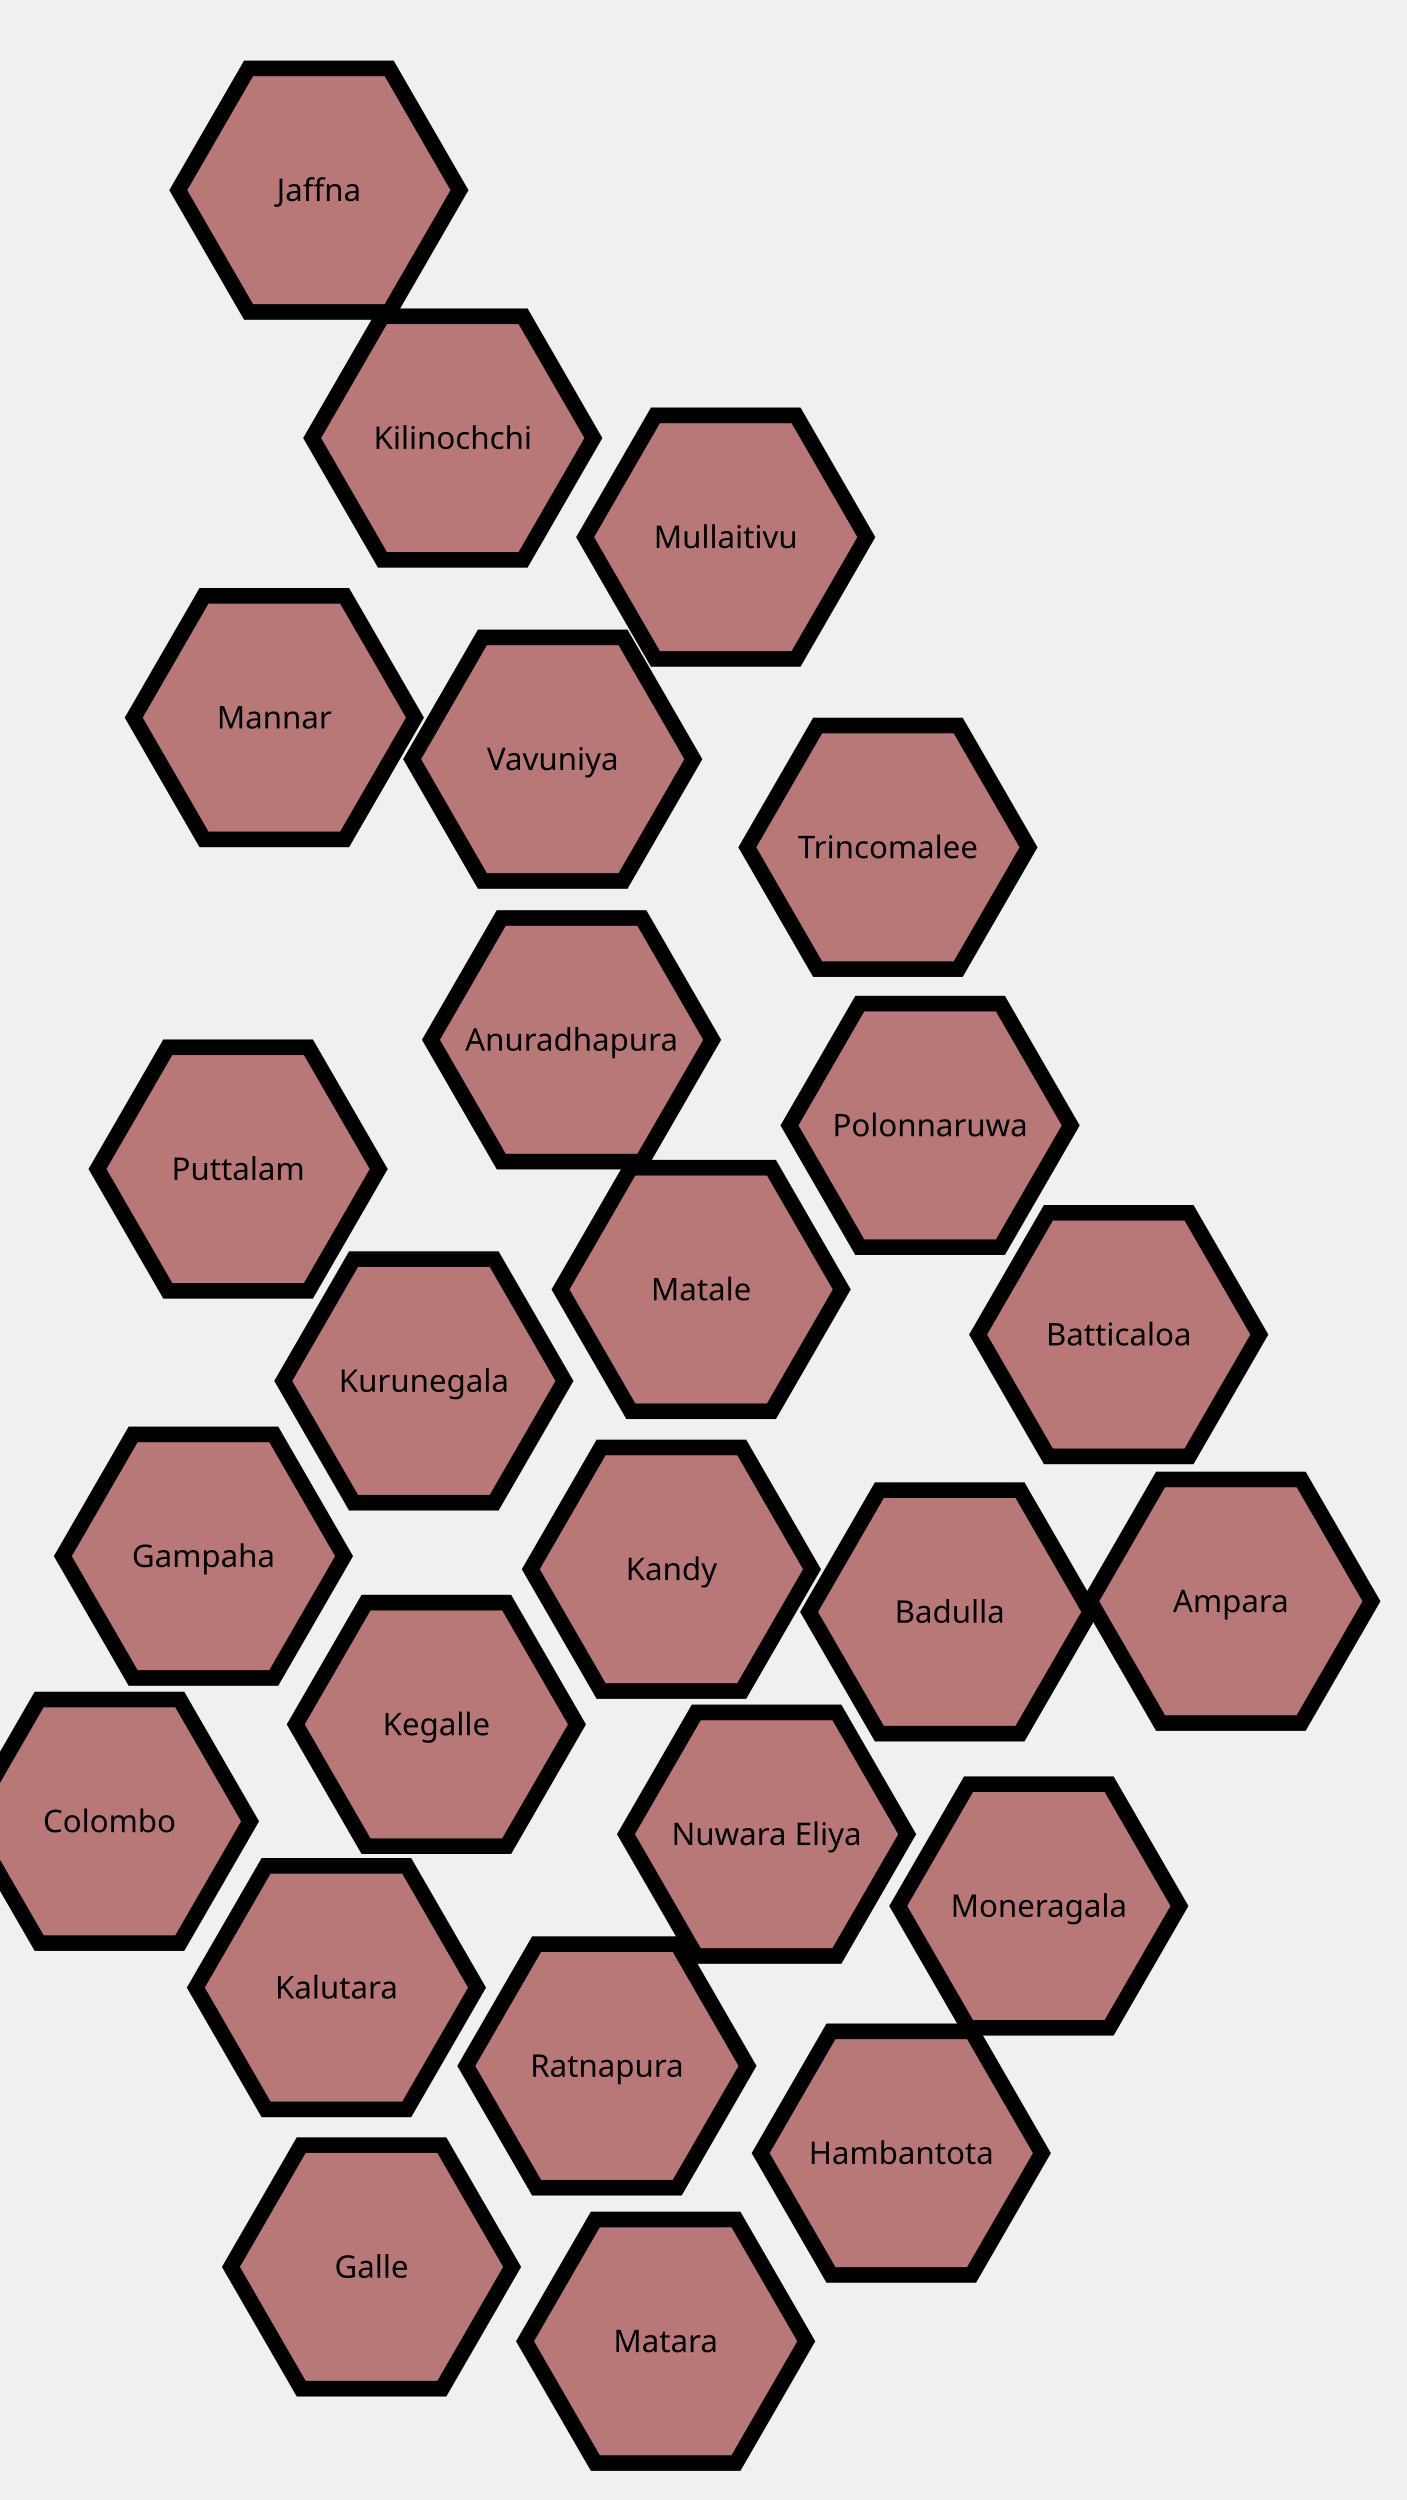
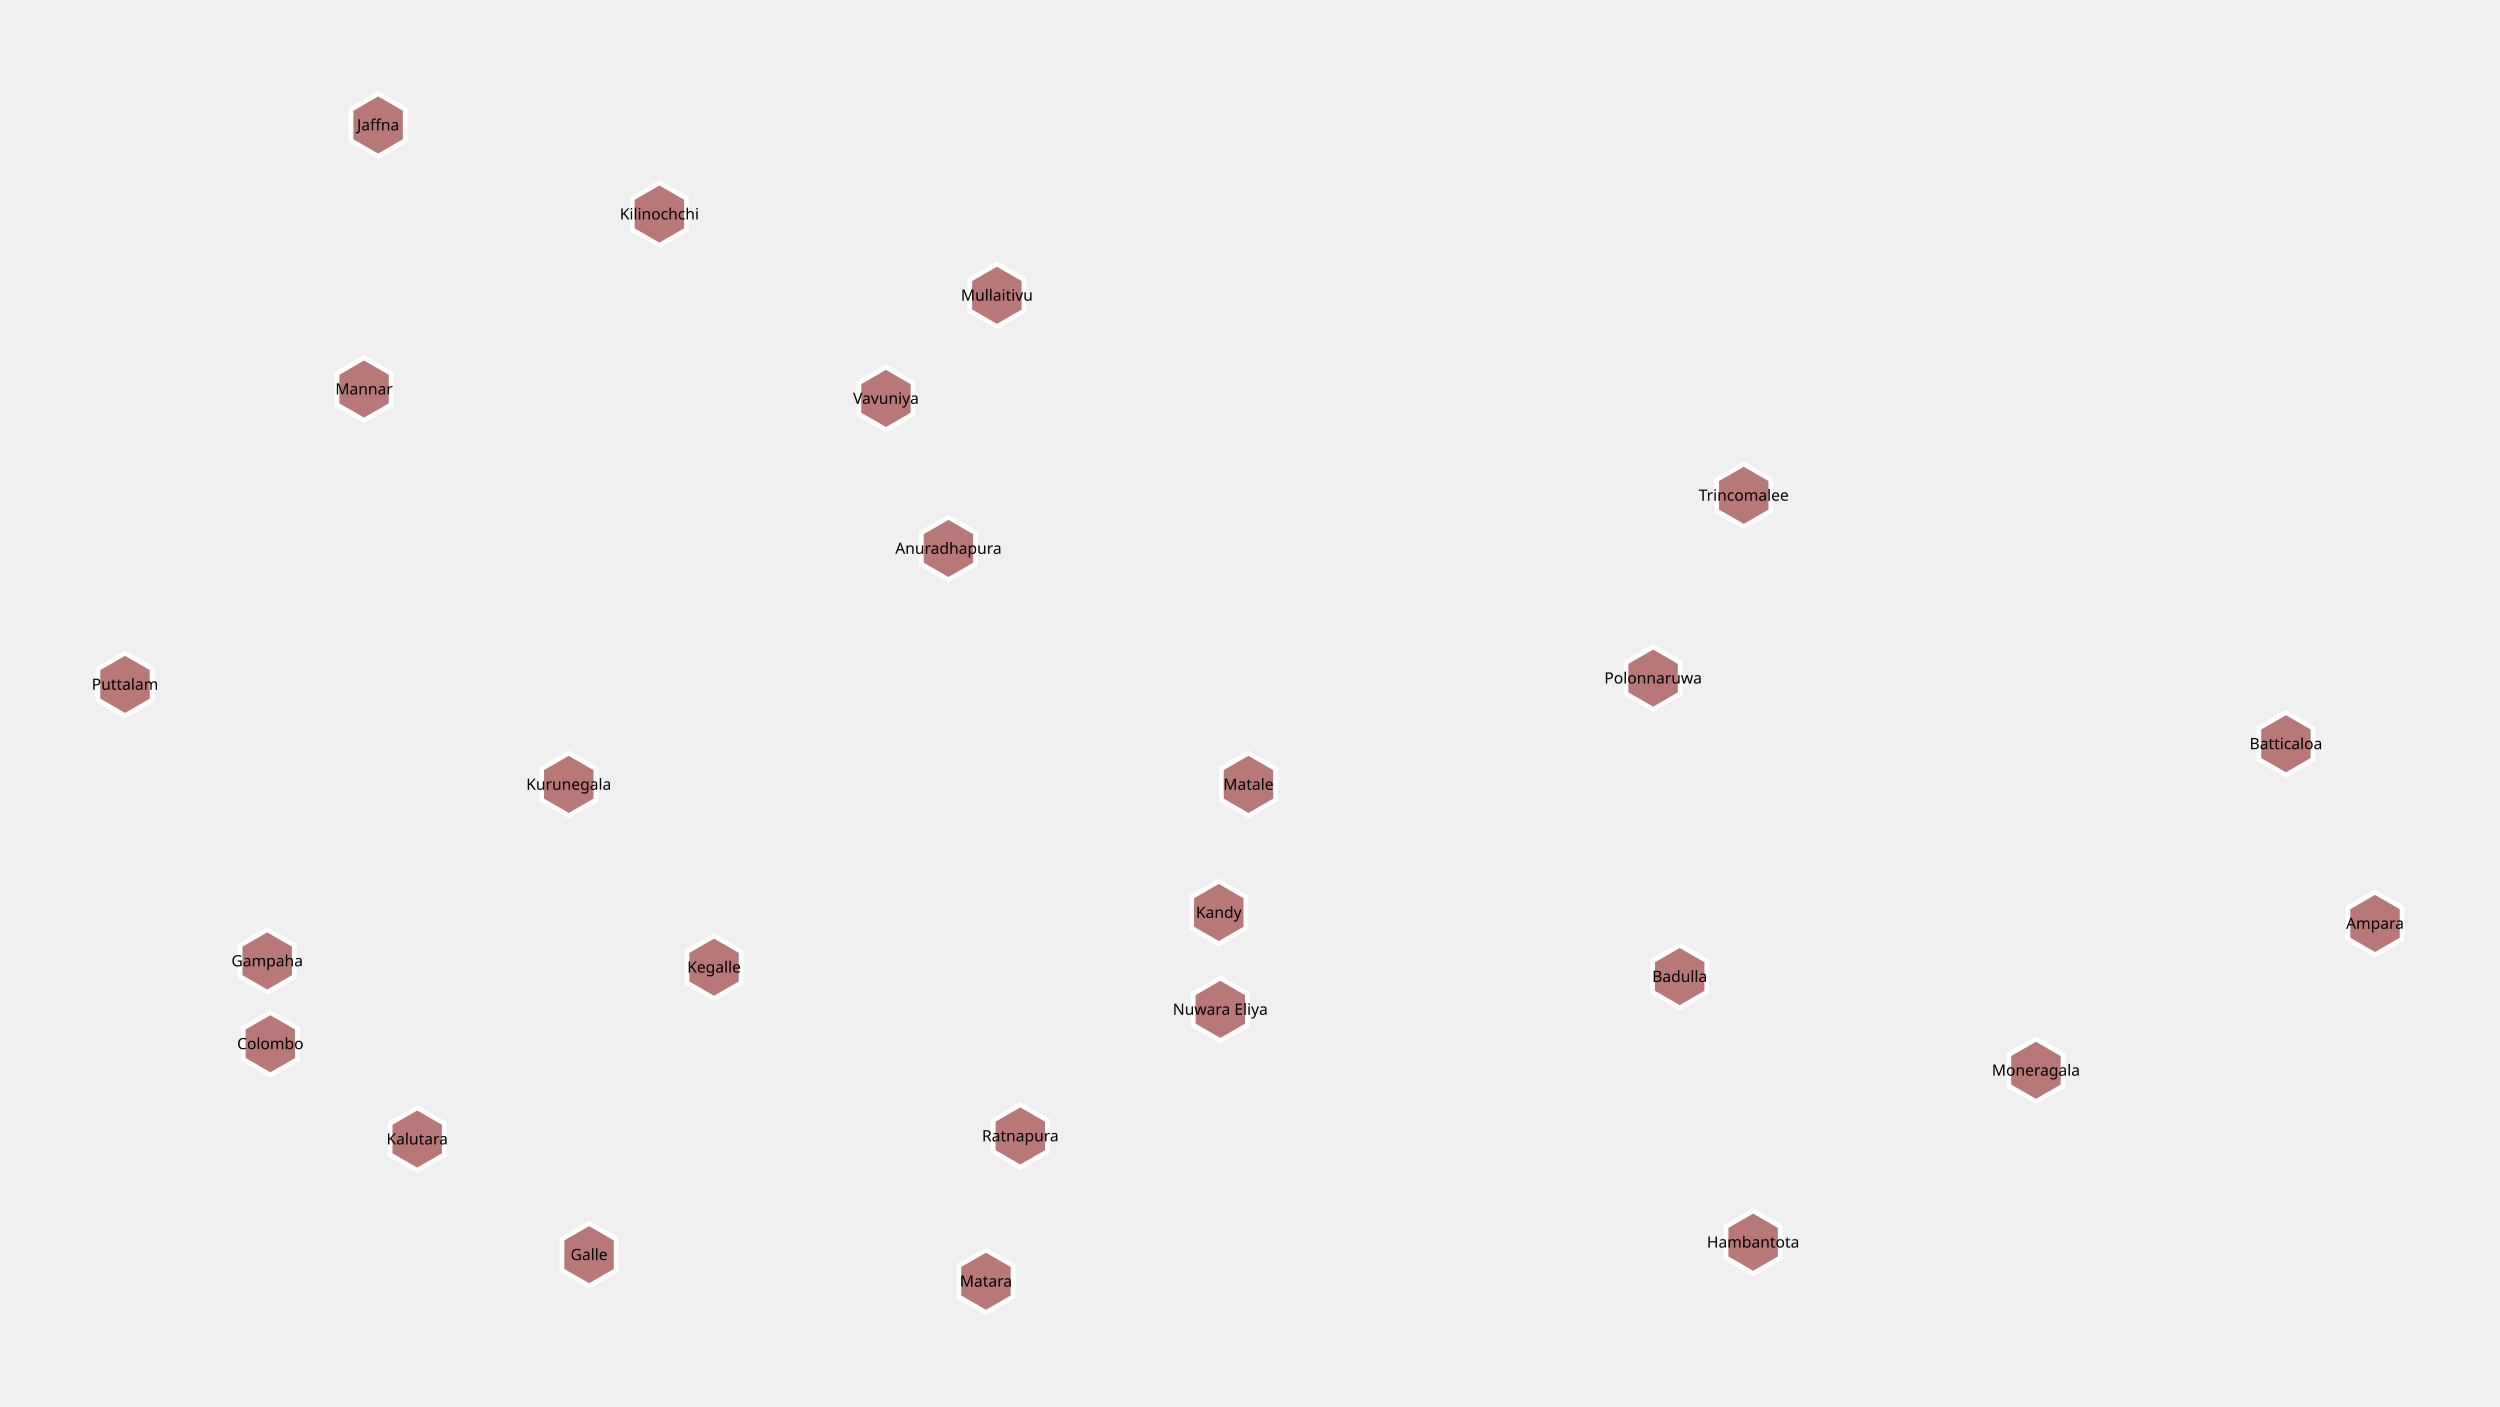
- <svg xmlns="http://www.w3.org/2000/svg" width="450" height="800">
+ <svg xmlns="http://www.w3.org/2000/svg" width="1600" height="900">
  <g id="node-Colombo">
-     <path d="M80.027,582.827 L57.527,621.798 L12.527,621.798 L-9.973,582.827 L12.527,543.856 L57.527,543.856 Z" fill="maroon" fill-opacity="0.5" stroke="black" stroke-width="5" />
-     <text x="35.027" y="582.827" stroke="none" fill="black" text-anchor="middle" dominant-baseline="middle" font-family="sans-serif" font-size="10">Colombo</text>
+     <path d="M173.0,688.0 L155.679,678.0 L155.679,658.0 L173.0,648.0 L190.321,658.0 L190.321,678.0 Z" fill="maroon" fill-opacity="0.5" stroke="white" stroke-width="3" />
+     <text x="173" y="668" stroke="none" fill="black" text-anchor="middle" dominant-baseline="middle" font-family="sans-serif" font-size="10">Colombo</text>
  </g>
  <g id="node-Gampaha">
-     <path d="M110.103,497.979 L87.603,536.95 L42.603,536.95 L20.103,497.979 L42.603,459.008 L87.603,459.008 Z" fill="maroon" fill-opacity="0.5" stroke="black" stroke-width="5" />
-     <text x="65.103" y="497.979" stroke="none" fill="black" text-anchor="middle" dominant-baseline="middle" font-family="sans-serif" font-size="10">Gampaha</text>
+     <path d="M171.0,635.0 L153.679,625.0 L153.679,605.0 L171.0,595.0 L188.321,605.0 L188.321,625.0 Z" fill="maroon" fill-opacity="0.5" stroke="white" stroke-width="3" />
+     <text x="171" y="615" stroke="none" fill="black" text-anchor="middle" dominant-baseline="middle" font-family="sans-serif" font-size="10">Gampaha</text>
  </g>
  <g id="node-Kalutara">
-     <path d="M152.653,636.041 L130.153,675.012 L85.153,675.012 L62.653,636.041 L85.153,597.069 L130.153,597.069 Z" fill="maroon" fill-opacity="0.5" stroke="black" stroke-width="5" />
-     <text x="107.653" y="636.041" stroke="none" fill="black" text-anchor="middle" dominant-baseline="middle" font-family="sans-serif" font-size="10">Kalutara</text>
+     <path d="M267.0,749.0 L249.679,739.0 L249.679,719.0 L267.0,709.0 L284.321,719.0 L284.321,739.0 Z" fill="maroon" fill-opacity="0.5" stroke="white" stroke-width="3" />
+     <text x="267" y="729" stroke="none" fill="black" text-anchor="middle" dominant-baseline="middle" font-family="sans-serif" font-size="10">Kalutara</text>
  </g>
  <g id="node-Kandy">
-     <path d="M259.849,502.156 L237.349,541.127 L192.349,541.127 L169.849,502.156 L192.349,463.185 L237.349,463.185 Z" fill="maroon" fill-opacity="0.5" stroke="black" stroke-width="5" />
-     <text x="214.849" y="502.156" stroke="none" fill="black" text-anchor="middle" dominant-baseline="middle" font-family="sans-serif" font-size="10">Kandy</text>
+     <path d="M780.0,604.0 L762.679,594.0 L762.679,574.0 L780.0,564.0 L797.321,574.0 L797.321,594.0 Z" fill="maroon" fill-opacity="0.5" stroke="white" stroke-width="3" />
+     <text x="780" y="584" stroke="none" fill="black" text-anchor="middle" dominant-baseline="middle" font-family="sans-serif" font-size="10">Kandy</text>
  </g>
  <g id="node-Matale">
-     <path d="M269.364,412.638 L246.864,451.609 L201.864,451.609 L179.364,412.638 L201.864,373.667 L246.864,373.667 Z" fill="maroon" fill-opacity="0.5" stroke="black" stroke-width="5" />
-     <text x="224.364" y="412.638" stroke="none" fill="black" text-anchor="middle" dominant-baseline="middle" font-family="sans-serif" font-size="10">Matale</text>
+     <path d="M799.0,522.0 L781.679,512.0 L781.679,492.0 L799.0,482.0 L816.321,492.0 L816.321,512.0 Z" fill="maroon" fill-opacity="0.5" stroke="white" stroke-width="3" />
+     <text x="799" y="502" stroke="none" fill="black" text-anchor="middle" dominant-baseline="middle" font-family="sans-serif" font-size="10">Matale</text>
  </g>
  <g id="node-Nuwara Eliya">
-     <path d="M290.304,586.952 L267.804,625.923 L222.804,625.923 L200.304,586.952 L222.804,547.981 L267.804,547.981 Z" fill="maroon" fill-opacity="0.5" stroke="black" stroke-width="5" />
-     <text x="245.304" y="586.952" stroke="none" fill="black" text-anchor="middle" dominant-baseline="middle" font-family="sans-serif" font-size="10">Nuwara Eliya</text>
+     <path d="M781.0,666.0 L763.679,656.0 L763.679,636.0 L781.0,626.0 L798.321,636.0 L798.321,656.0 Z" fill="maroon" fill-opacity="0.5" stroke="white" stroke-width="3" />
+     <text x="781" y="646" stroke="none" fill="black" text-anchor="middle" dominant-baseline="middle" font-family="sans-serif" font-size="10">Nuwara Eliya</text>
  </g>
  <g id="node-Galle">
-     <path d="M163.888,725.413 L141.388,764.384 L96.388,764.384 L73.888,725.413 L96.388,686.442 L141.388,686.442 Z" fill="maroon" fill-opacity="0.5" stroke="black" stroke-width="5" />
-     <text x="118.888" y="725.413" stroke="none" fill="black" text-anchor="middle" dominant-baseline="middle" font-family="sans-serif" font-size="10">Galle</text>
+     <path d="M377.0,823.0 L359.679,813.0 L359.679,793.0 L377.0,783.0 L394.321,793.0 L394.321,813.0 Z" fill="maroon" fill-opacity="0.5" stroke="white" stroke-width="3" />
+     <text x="377" y="803" stroke="none" fill="black" text-anchor="middle" dominant-baseline="middle" font-family="sans-serif" font-size="10">Galle</text>
  </g>
  <g id="node-Matara">
-     <path d="M258.005,749.209 L235.505,788.18 L190.505,788.18 L168.005,749.209 L190.505,710.237 L235.505,710.237 Z" fill="maroon" fill-opacity="0.5" stroke="black" stroke-width="5" />
-     <text x="213.005" y="749.209" stroke="none" fill="black" text-anchor="middle" dominant-baseline="middle" font-family="sans-serif" font-size="10">Matara</text>
+     <path d="M631.0,840.0 L613.679,830.0 L613.679,810.0 L631.0,800.0 L648.321,810.0 L648.321,830.0 Z" fill="maroon" fill-opacity="0.5" stroke="white" stroke-width="3" />
+     <text x="631" y="820" stroke="none" fill="black" text-anchor="middle" dominant-baseline="middle" font-family="sans-serif" font-size="10">Matara</text>
  </g>
  <g id="node-Hambantota">
-     <path d="M333.403,689.004 L310.903,727.975 L265.903,727.975 L243.403,689.004 L265.903,650.033 L310.903,650.033 Z" fill="maroon" fill-opacity="0.5" stroke="black" stroke-width="5" />
-     <text x="288.403" y="689.004" stroke="none" fill="black" text-anchor="middle" dominant-baseline="middle" font-family="sans-serif" font-size="10">Hambantota</text>
+     <path d="M1122.0,815.0 L1104.679,805.0 L1104.679,785.0 L1122.0,775.0 L1139.321,785.0 L1139.321,805.0 Z" fill="maroon" fill-opacity="0.5" stroke="white" stroke-width="3" />
+     <text x="1122" y="795" stroke="none" fill="black" text-anchor="middle" dominant-baseline="middle" font-family="sans-serif" font-size="10">Hambantota</text>
  </g>
  <g id="node-Jaffna">
-     <path d="M147.04,60.855 L124.54,99.826 L79.54,99.826 L57.04,60.855 L79.54,21.884 L124.54,21.884 Z" fill="maroon" fill-opacity="0.5" stroke="black" stroke-width="5" />
-     <text x="102.04" y="60.855" stroke="none" fill="black" text-anchor="middle" dominant-baseline="middle" font-family="sans-serif" font-size="10">Jaffna</text>
+     <path d="M242.0,100.0 L224.679,90.0 L224.679,70 L242.0,60.0 L259.321,70 L259.321,90 Z" fill="maroon" fill-opacity="0.5" stroke="white" stroke-width="3" />
+     <text x="242" y="80" stroke="none" fill="black" text-anchor="middle" dominant-baseline="middle" font-family="sans-serif" font-size="10">Jaffna</text>
  </g>
  <g id="node-Mannar">
-     <path d="M132.784,229.639 L110.284,268.61 L65.284,268.61 L42.784,229.639 L65.284,190.668 L110.284,190.668 Z" fill="maroon" fill-opacity="0.5" stroke="black" stroke-width="5" />
-     <text x="87.784" y="229.639" stroke="none" fill="black" text-anchor="middle" dominant-baseline="middle" font-family="sans-serif" font-size="10">Mannar</text>
+     <path d="M233.0,269.0 L215.679,259.0 L215.679,239.0 L233.0,229.0 L250.321,239.0 L250.321,259.0 Z" fill="maroon" fill-opacity="0.5" stroke="white" stroke-width="3" />
+     <text x="233" y="249" stroke="none" fill="black" text-anchor="middle" dominant-baseline="middle" font-family="sans-serif" font-size="10">Mannar</text>
  </g>
  <g id="node-Vavuniya">
-     <path d="M221.871,242.937 L199.371,281.909 L154.371,281.909 L131.871,242.937 L154.371,203.966 L199.371,203.966 Z" fill="maroon" fill-opacity="0.5" stroke="black" stroke-width="5" />
-     <text x="176.871" y="242.937" stroke="none" fill="black" text-anchor="middle" dominant-baseline="middle" font-family="sans-serif" font-size="10">Vavuniya</text>
+     <path d="M567.0,275.0 L549.679,265.0 L549.679,245.0 L567.0,235.0 L584.321,245.0 L584.321,265.0 Z" fill="maroon" fill-opacity="0.5" stroke="white" stroke-width="3" />
+     <text x="567" y="255" stroke="none" fill="black" text-anchor="middle" dominant-baseline="middle" font-family="sans-serif" font-size="10">Vavuniya</text>
  </g>
  <g id="node-Mullaitivu">
-     <path d="M277.234,171.893 L254.734,210.864 L209.734,210.864 L187.234,171.893 L209.734,132.921 L254.734,132.921 Z" fill="maroon" fill-opacity="0.5" stroke="black" stroke-width="5" />
-     <text x="232.234" y="171.893" stroke="none" fill="black" text-anchor="middle" dominant-baseline="middle" font-family="sans-serif" font-size="10">Mullaitivu</text>
+     <path d="M638.0,209.0 L620.679,199.0 L620.679,179.0 L638.0,169.0 L655.321,179.0 L655.321,199 Z" fill="maroon" fill-opacity="0.5" stroke="white" stroke-width="3" />
+     <text x="638" y="189" stroke="none" fill="black" text-anchor="middle" dominant-baseline="middle" font-family="sans-serif" font-size="10">Mullaitivu</text>
  </g>
  <g id="node-Kilinochchi">
-     <path d="M189.884,140.174 L167.384,179.145 L122.384,179.145 L99.884,140.174 L122.384,101.202 L167.384,101.202 Z" fill="maroon" fill-opacity="0.5" stroke="black" stroke-width="5" />
-     <text x="144.884" y="140.174" stroke="none" fill="black" text-anchor="middle" dominant-baseline="middle" font-family="sans-serif" font-size="10">Kilinochchi</text>
+     <path d="M422.0,157.0 L404.679,147.0 L404.679,127 L422.0,117.0 L439.321,127 L439.321,147 Z" fill="maroon" fill-opacity="0.5" stroke="white" stroke-width="3" />
+     <text x="422" y="137" stroke="none" fill="black" text-anchor="middle" dominant-baseline="middle" font-family="sans-serif" font-size="10">Kilinochchi</text>
  </g>
  <g id="node-Batticaloa">
-     <path d="M402.987,427.066 L380.487,466.037 L335.487,466.037 L312.987,427.066 L335.487,388.095 L380.487,388.095 Z" fill="maroon" fill-opacity="0.5" stroke="black" stroke-width="5" />
-     <text x="357.987" y="427.066" stroke="none" fill="black" text-anchor="middle" dominant-baseline="middle" font-family="sans-serif" font-size="10">Batticaloa</text>
+     <path d="M1463.0,496.0 L1445.679,486.0 L1445.679,466.0 L1463.0,456.0 L1480.321,466.0 L1480.321,486.0 Z" fill="maroon" fill-opacity="0.5" stroke="white" stroke-width="3" />
+     <text x="1463" y="476" stroke="none" fill="black" text-anchor="middle" dominant-baseline="middle" font-family="sans-serif" font-size="10">Batticaloa</text>
  </g>
  <g id="node-Ampara">
-     <path d="M438.875,512.405 L416.375,551.376 L371.375,551.376 L348.875,512.405 L371.375,473.434 L416.375,473.434 Z" fill="maroon" fill-opacity="0.5" stroke="black" stroke-width="5" />
-     <text x="393.875" y="512.405" stroke="none" fill="black" text-anchor="middle" dominant-baseline="middle" font-family="sans-serif" font-size="10">Ampara</text>
+     <path d="M1520.0,611.0 L1502.679,601.0 L1502.679,581.0 L1520.0,571.0 L1537.321,581.0 L1537.321,601.0 Z" fill="maroon" fill-opacity="0.5" stroke="white" stroke-width="3" />
+     <text x="1520" y="591" stroke="none" fill="black" text-anchor="middle" dominant-baseline="middle" font-family="sans-serif" font-size="10">Ampara</text>
  </g>
  <g id="node-Trincomalee">
-     <path d="M329.134,271.145 L306.634,310.116 L261.634,310.116 L239.134,271.145 L261.634,232.174 L306.634,232.174 Z" fill="maroon" fill-opacity="0.5" stroke="black" stroke-width="5" />
-     <text x="284.134" y="271.145" stroke="none" fill="black" text-anchor="middle" dominant-baseline="middle" font-family="sans-serif" font-size="10">Trincomalee</text>
+     <path d="M1116.0,337.0 L1098.679,327.0 L1098.679,307.0 L1116.0,297.0 L1133.321,307.0 L1133.321,327.0 Z" fill="maroon" fill-opacity="0.5" stroke="white" stroke-width="3" />
+     <text x="1116" y="317" stroke="none" fill="black" text-anchor="middle" dominant-baseline="middle" font-family="sans-serif" font-size="10">Trincomalee</text>
  </g>
  <g id="node-Kurunegala">
-     <path d="M180.634,441.903 L158.134,480.874 L113.134,480.874 L90.634,441.903 L113.134,402.931 L158.134,402.931 Z" fill="maroon" fill-opacity="0.5" stroke="black" stroke-width="5" />
-     <text x="135.634" y="441.903" stroke="none" fill="black" text-anchor="middle" dominant-baseline="middle" font-family="sans-serif" font-size="10">Kurunegala</text>
+     <path d="M364.0,522.0 L346.679,512.0 L346.679,492.0 L364.0,482.0 L381.321,492.0 L381.321,512.0 Z" fill="maroon" fill-opacity="0.5" stroke="white" stroke-width="3" />
+     <text x="364" y="502" stroke="none" fill="black" text-anchor="middle" dominant-baseline="middle" font-family="sans-serif" font-size="10">Kurunegala</text>
  </g>
  <g id="node-Puttalam">
-     <path d="M121.192,374.093 L98.692,413.064 L53.692,413.064 L31.192,374.093 L53.692,335.122 L98.692,335.122 Z" fill="maroon" fill-opacity="0.5" stroke="black" stroke-width="5" />
-     <text x="76.192" y="374.093" stroke="none" fill="black" text-anchor="middle" dominant-baseline="middle" font-family="sans-serif" font-size="10">Puttalam</text>
+     <path d="M80.0,458.0 L62.679,448.0 L62.679,428.0 L80.0,418.0 L97.321,428.0 L97.321,448.0 Z" fill="maroon" fill-opacity="0.5" stroke="white" stroke-width="3" />
+     <text x="80" y="438" stroke="none" fill="black" text-anchor="middle" dominant-baseline="middle" font-family="sans-serif" font-size="10">Puttalam</text>
  </g>
  <g id="node-Anuradhapura">
-     <path d="M227.897,332.737 L205.397,371.708 L160.397,371.708 L137.897,332.737 L160.397,293.766 L205.397,293.766 Z" fill="maroon" fill-opacity="0.5" stroke="black" stroke-width="5" />
-     <text x="182.897" y="332.737" stroke="none" fill="black" text-anchor="middle" dominant-baseline="middle" font-family="sans-serif" font-size="10">Anuradhapura</text>
+     <path d="M607.0,371.0 L589.679,361.0 L589.679,341.0 L607.0,331.0 L624.321,341.0 L624.321,361.0 Z" fill="maroon" fill-opacity="0.5" stroke="white" stroke-width="3" />
+     <text x="607" y="351" stroke="none" fill="black" text-anchor="middle" dominant-baseline="middle" font-family="sans-serif" font-size="10">Anuradhapura</text>
  </g>
  <g id="node-Polonnaruwa">
-     <path d="M342.631,360.135 L320.131,399.106 L275.131,399.106 L252.631,360.135 L275.131,321.163 L320.131,321.163 Z" fill="maroon" fill-opacity="0.5" stroke="black" stroke-width="5" />
-     <text x="297.631" y="360.135" stroke="none" fill="black" text-anchor="middle" dominant-baseline="middle" font-family="sans-serif" font-size="10">Polonnaruwa</text>
+     <path d="M1058.0,454.0 L1040.679,444.0 L1040.679,424.0 L1058.0,414.0 L1075.321,424.0 L1075.321,444.0 Z" fill="maroon" fill-opacity="0.5" stroke="white" stroke-width="3" />
+     <text x="1058" y="434" stroke="none" fill="black" text-anchor="middle" dominant-baseline="middle" font-family="sans-serif" font-size="10">Polonnaruwa</text>
  </g>
  <g id="node-Badulla">
-     <path d="M348.898,515.808 L326.398,554.779 L281.398,554.779 L258.898,515.808 L281.398,476.836 L326.398,476.836 Z" fill="maroon" fill-opacity="0.5" stroke="black" stroke-width="5" />
-     <text x="303.898" y="515.808" stroke="none" fill="black" text-anchor="middle" dominant-baseline="middle" font-family="sans-serif" font-size="10">Badulla</text>
+     <path d="M1075.0,645.0 L1057.679,635.0 L1057.679,615.0 L1075.0,605.0 L1092.321,615.0 L1092.321,635.0 Z" fill="maroon" fill-opacity="0.5" stroke="white" stroke-width="3" />
+     <text x="1075" y="625" stroke="none" fill="black" text-anchor="middle" dominant-baseline="middle" font-family="sans-serif" font-size="10">Badulla</text>
  </g>
  <g id="node-Moneragala">
-     <path d="M377.425,609.919 L354.925,648.89 L309.925,648.89 L287.425,609.919 L309.925,570.948 L354.925,570.948 Z" fill="maroon" fill-opacity="0.5" stroke="black" stroke-width="5" />
-     <text x="332.425" y="609.919" stroke="none" fill="black" text-anchor="middle" dominant-baseline="middle" font-family="sans-serif" font-size="10">Moneragala</text>
+     <path d="M1303.0,705.0 L1285.679,695.0 L1285.679,675.0 L1303.0,665.0 L1320.321,675.0 L1320.321,695.0 Z" fill="maroon" fill-opacity="0.5" stroke="white" stroke-width="3" />
+     <text x="1303" y="685" stroke="none" fill="black" text-anchor="middle" dominant-baseline="middle" font-family="sans-serif" font-size="10">Moneragala</text>
  </g>
  <g id="node-Ratnapura">
-     <path d="M239.211,661.101 L216.711,700.072 L171.711,700.072 L149.211,661.101 L171.711,622.13 L216.711,622.13 Z" fill="maroon" fill-opacity="0.5" stroke="black" stroke-width="5" />
-     <text x="194.211" y="661.101" stroke="none" fill="black" text-anchor="middle" dominant-baseline="middle" font-family="sans-serif" font-size="10">Ratnapura</text>
+     <path d="M653.0,747.0 L635.679,737.0 L635.679,717.0 L653.0,707.0 L670.321,717.0 L670.321,737.0 Z" fill="maroon" fill-opacity="0.5" stroke="white" stroke-width="3" />
+     <text x="653" y="727" stroke="none" fill="black" text-anchor="middle" dominant-baseline="middle" font-family="sans-serif" font-size="10">Ratnapura</text>
  </g>
  <g id="node-Kegalle">
-     <path d="M184.633,551.814 L162.133,590.785 L117.133,590.785 L94.633,551.814 L117.133,512.843 L162.133,512.843 Z" fill="maroon" fill-opacity="0.5" stroke="black" stroke-width="5" />
-     <text x="139.633" y="551.814" stroke="none" fill="black" text-anchor="middle" dominant-baseline="middle" font-family="sans-serif" font-size="10">Kegalle</text>
+     <path d="M457.0,639.0 L439.679,629.0 L439.679,609.0 L457.0,599.0 L474.321,609.0 L474.321,629.0 Z" fill="maroon" fill-opacity="0.5" stroke="white" stroke-width="3" />
+     <text x="457" y="619" stroke="none" fill="black" text-anchor="middle" dominant-baseline="middle" font-family="sans-serif" font-size="10">Kegalle</text>
  </g>
</svg>
